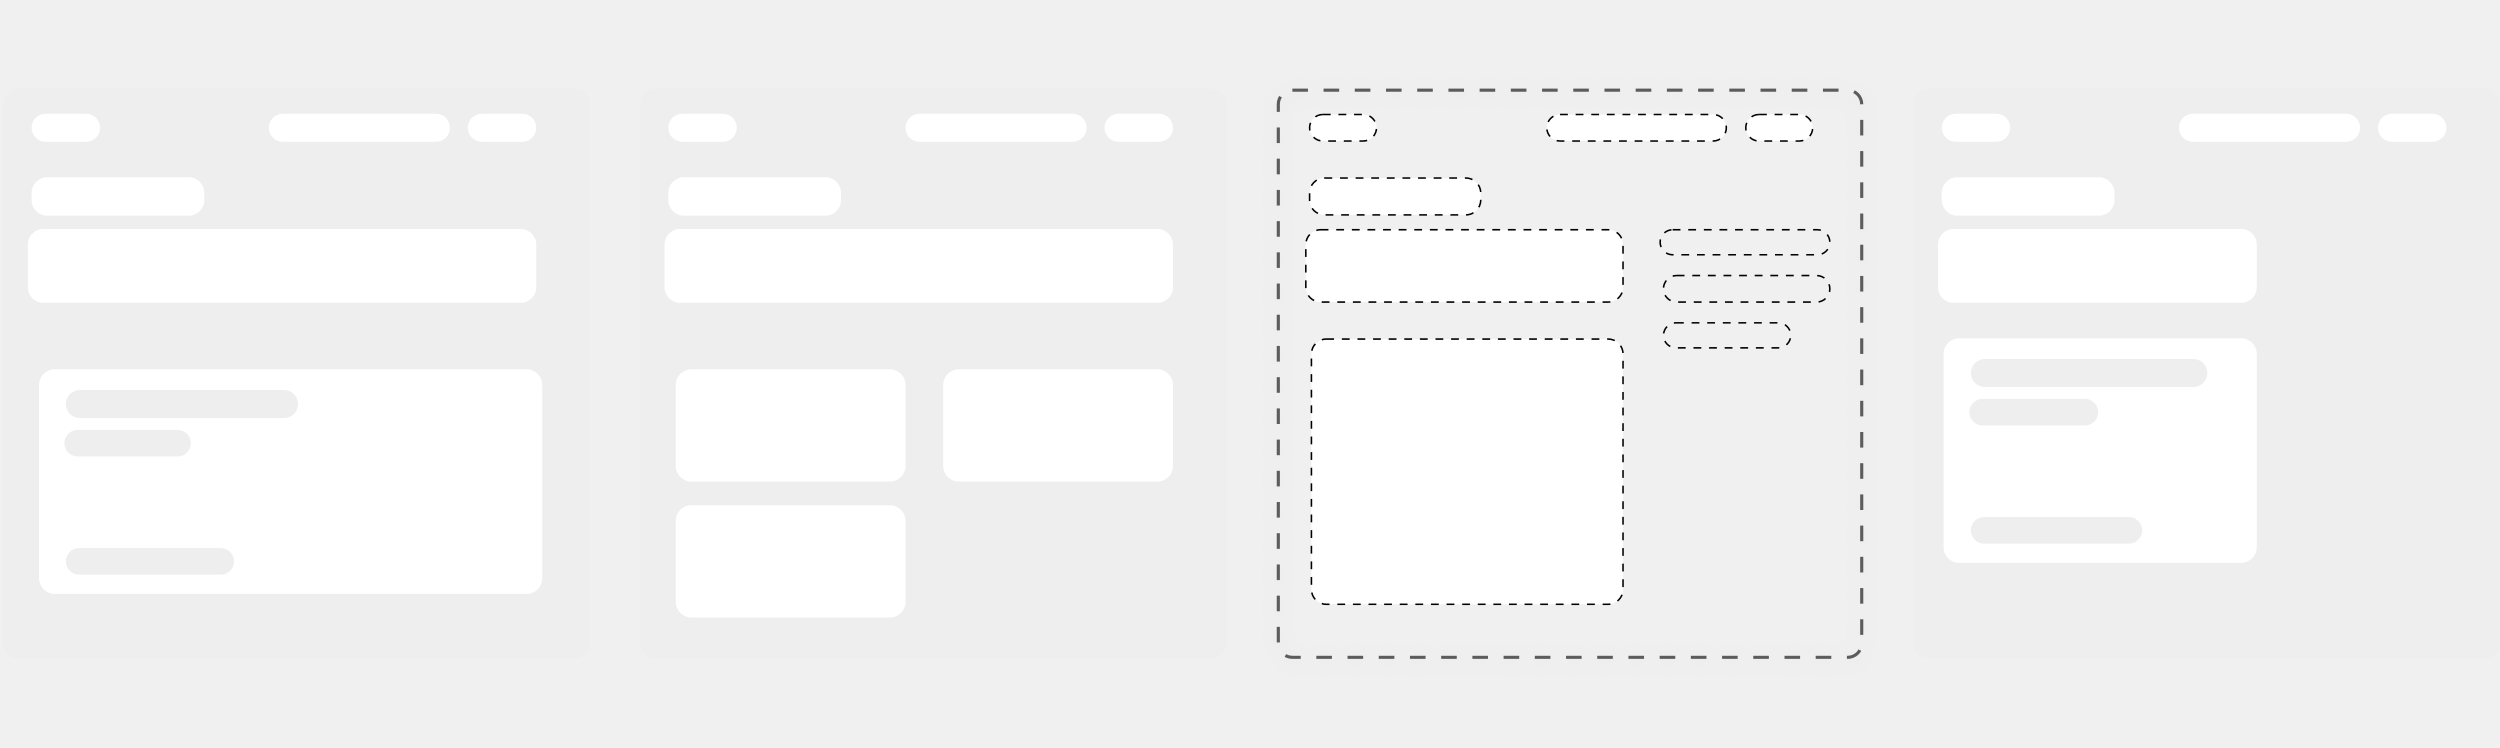
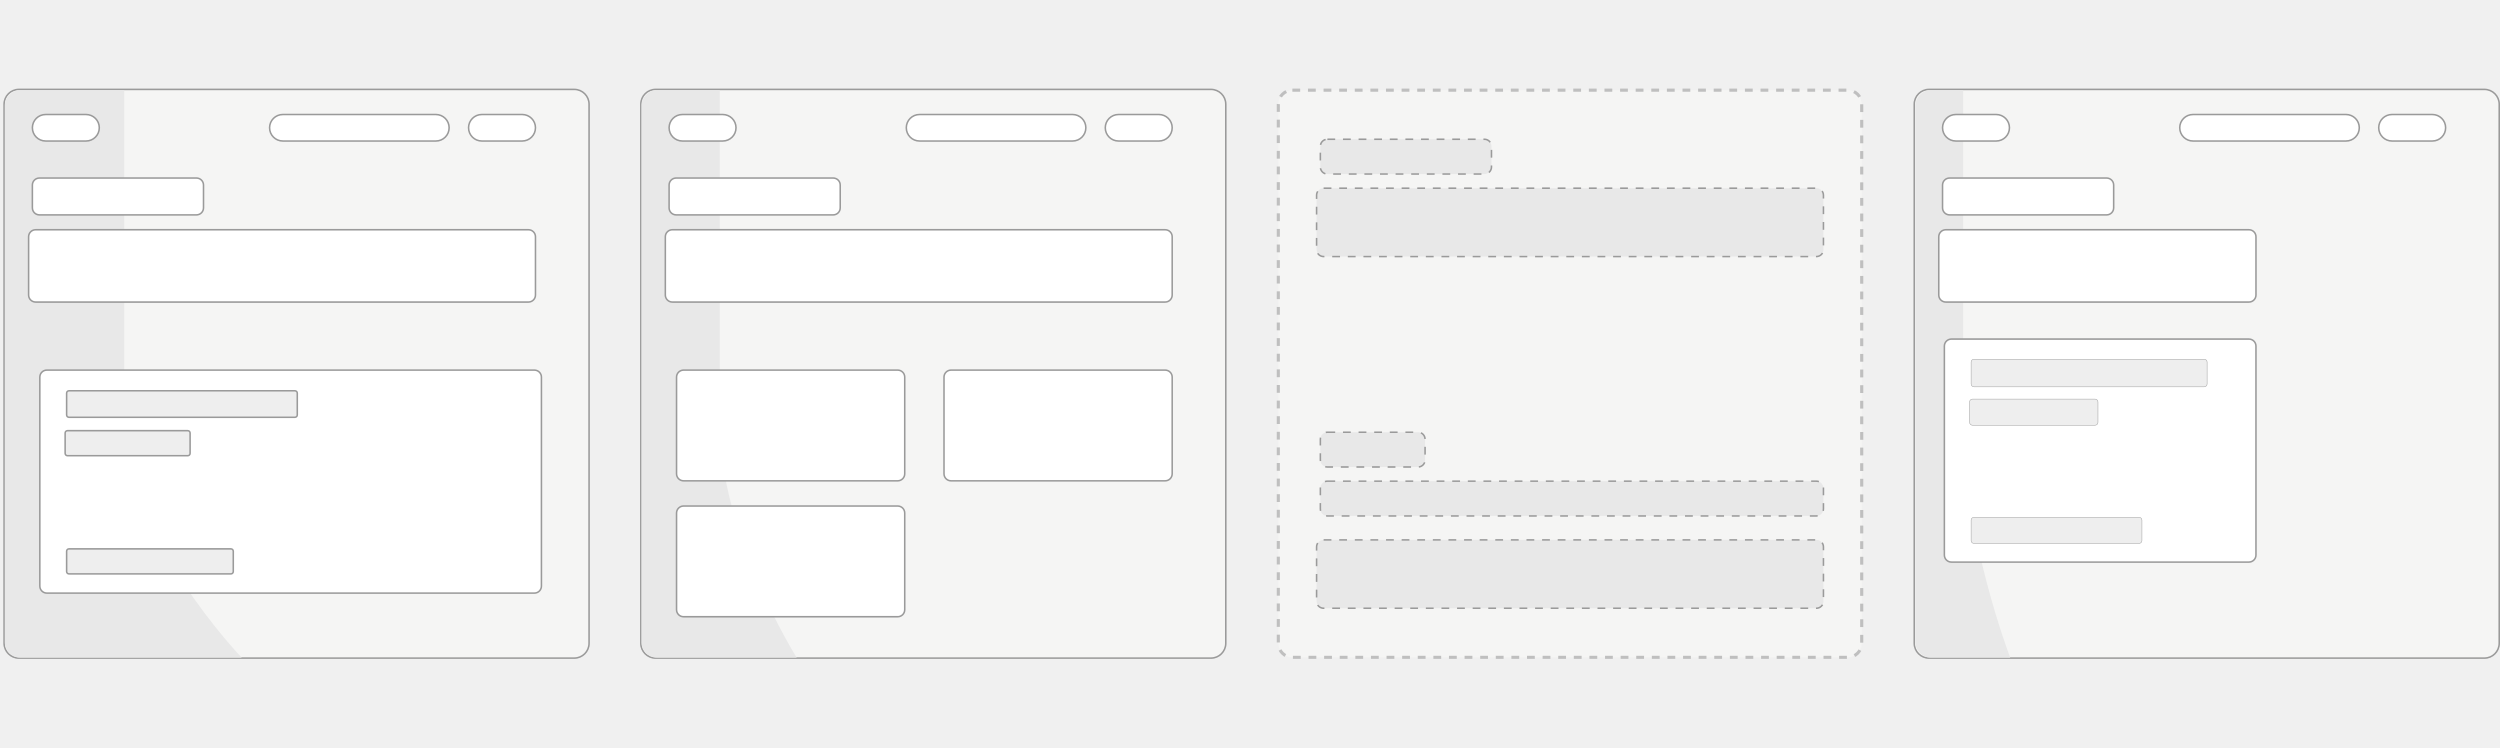
<svg xmlns="http://www.w3.org/2000/svg" width="1602" height="479" viewBox="0 0 1602 479" fill="none">
-   <g filter="url(#filter0_d)">
-     <rect x="819.143" y="57.782" width="373.848" height="363.436" rx="9" stroke="#5C5C5C" stroke-width="2" stroke-dasharray="10 10" />
-   </g>
-   <rect x="2.125" y="56.782" width="375.848" height="365.436" rx="10" fill="#EEEEEE" />
-   <rect x="172.242" y="72.876" width="116.062" height="17.988" rx="8.994" fill="white" />
-   <rect x="20.249" y="72.876" width="43.881" height="17.988" rx="8.994" fill="white" />
-   <rect x="299.75" y="72.876" width="43.881" height="17.988" rx="8.994" fill="white" />
-   <rect x="17.83" y="146.72" width="325.801" height="47.336" rx="10" fill="white" />
-   <rect x="25.019" y="236.66" width="322.428" height="143.902" rx="10" fill="white" />
-   <rect x="42.19" y="249.914" width="148.813" height="17.988" rx="8.994" fill="#EEEEEE" />
-   <rect x="41.236" y="275.476" width="81.084" height="17.041" rx="8.521" fill="#EEEEEE" />
-   <rect x="42.19" y="351.214" width="107.794" height="17.041" rx="8.521" fill="#EEEEEE" />
-   <rect x="20.249" y="113.585" width="110.656" height="24.615" rx="10" fill="white" />
-   <rect x="410.134" y="56.782" width="375.848" height="365.436" rx="10" fill="#EEEEEE" />
-   <rect x="580.25" y="72.876" width="116.062" height="17.988" rx="8.994" fill="white" />
-   <rect x="428.258" y="72.876" width="43.881" height="17.988" rx="8.994" fill="white" />
-   <rect x="707.759" y="72.876" width="43.881" height="17.988" rx="8.994" fill="white" />
-   <rect x="425.839" y="146.72" width="325.801" height="47.336" rx="10" fill="white" />
-   <rect x="433.028" y="236.66" width="147.223" height="71.951" rx="10" fill="white" />
-   <rect x="433.028" y="323.759" width="147.223" height="71.951" rx="10" fill="white" />
-   <rect x="604.418" y="236.66" width="147.223" height="71.951" rx="10" fill="white" />
-   <rect x="428.258" y="113.585" width="110.656" height="24.615" rx="10" fill="white" />
-   <rect x="1226.15" y="56.782" width="375.848" height="365.436" rx="10" fill="#EEEEEE" />
-   <rect x="1396.27" y="72.876" width="116.062" height="17.988" rx="8.994" fill="white" />
-   <rect x="991.179" y="73.376" width="115.062" height="16.988" rx="8.494" fill="white" stroke="black" stroke-dasharray="5 5" />
-   <rect x="1244.28" y="72.876" width="43.881" height="17.988" rx="8.994" fill="white" />
-   <rect x="839.187" y="73.376" width="42.881" height="16.988" rx="8.494" fill="white" stroke="black" stroke-dasharray="5 5" />
-   <rect x="1523.78" y="72.876" width="43.881" height="17.988" rx="8.994" fill="white" />
-   <rect x="1118.69" y="73.376" width="42.881" height="16.988" rx="8.494" fill="white" stroke="black" stroke-dasharray="5 5" />
-   <rect x="1241.86" y="146.72" width="204.264" height="47.336" rx="10" fill="white" />
-   <rect x="836.768" y="147.22" width="203.264" height="46.336" rx="9.5" fill="white" stroke="black" stroke-dasharray="5 5" />
-   <rect x="1245.45" y="216.779" width="200.67" height="143.902" rx="10" fill="white" />
-   <rect x="840.362" y="217.279" width="199.67" height="169.949" rx="9.5" fill="white" stroke="black" stroke-dasharray="5 5" />
-   <rect x="1262.94" y="230.032" width="151.527" height="17.988" rx="8.994" fill="#EEEEEE" />
-   <rect x="1065.93" y="176.569" width="106.636" height="16.988" rx="8.494" stroke="black" stroke-dasharray="5 5" />
-   <rect x="1261.96" y="255.594" width="82.563" height="17.041" rx="8.521" fill="#EEEEEE" />
-   <rect x="1065.96" y="206.864" width="81.563" height="16.041" rx="8.021" stroke="black" stroke-dasharray="5 5" />
-   <rect x="1262.94" y="331.332" width="109.76" height="17.041" rx="8.521" fill="#EEEEEE" />
-   <rect x="1063.81" y="147.22" width="108.76" height="16.041" rx="8.021" stroke="black" stroke-dasharray="5 5" />
-   <rect x="1244.28" y="113.585" width="110.656" height="24.615" rx="10" fill="white" />
-   <rect x="839.187" y="114.085" width="109.656" height="23.615" rx="9.5" fill="white" stroke="black" stroke-dasharray="5 5" />
-   <defs>
-     <filter id="filter0_d" x="805.143" y="45.782" width="401.848" height="391.436" filterUnits="userSpaceOnUse" color-interpolation-filters="sRGB">
-       <feFlood flood-opacity="0" result="BackgroundImageFix" />
-       <feColorMatrix in="SourceAlpha" type="matrix" values="0 0 0 0 0 0 0 0 0 0 0 0 0 0 0 0 0 0 127 0" />
-       <feOffset dy="2" />
-       <feGaussianBlur stdDeviation="6.5" />
-       <feColorMatrix type="matrix" values="0 0 0 0 0 0 0 0 0 0 0 0 0 0 0 0 0 0 0.07 0" />
-       <feBlend mode="normal" in2="BackgroundImageFix" result="effect1_dropShadow" />
-       <feBlend mode="normal" in="SourceGraphic" in2="effect1_dropShadow" result="shape" />
-     </filter>
-   </defs>
+   <rect x="1226.65" y="57.282" width="374.848" height="364.436" rx="9.5" fill="#F5F5F4" stroke="#9A9A9A" />
+   <rect x="410.634" y="57.282" width="374.848" height="364.436" rx="9.5" fill="#F5F5F4" stroke="#9A9A9A" />
+   <rect x="819.143" y="57.782" width="373.848" height="363.436" rx="9" fill="#F5F5F4" stroke="#BFBFBF" stroke-width="2" stroke-dasharray="5 5" />
+   <rect x="2.625" y="57.282" width="374.848" height="364.436" rx="9.5" fill="#F5F5F4" stroke="#9A9A9A" />
+   <path d="M3.106 67.769C3.106 62.246 7.583 57.769 13.106 57.769H79.587C79.587 57.769 79.587 199.372 79.587 270.077C79.587 343.278 154.921 421.44 154.921 421.44H13.106C7.583 421.44 3.106 416.963 3.106 411.44V67.769Z" fill="#E8E8E8" />
+   <path d="M411.12 67.769C411.12 62.246 415.598 57.769 421.12 57.769H461.208C461.208 57.769 461.208 199.372 461.208 270.077C461.208 343.278 510.544 421.44 510.544 421.44H421.12C415.598 421.44 411.12 416.963 411.12 411.44V67.769Z" fill="#E8E8E8" />
+   <path d="M1227.41 67.769C1227.41 62.246 1231.89 57.769 1237.41 57.769H1258.01C1258.01 57.769 1258.01 199.372 1258.01 270.077C1258.01 343.278 1288.16 421.44 1288.16 421.44H1237.41C1231.89 421.44 1227.41 416.963 1227.41 411.44V67.769Z" fill="#E8E8E8" />
+   <rect x="172.742" y="73.376" width="115.062" height="16.988" rx="8.494" fill="white" stroke="#9A9A9A" />
+   <rect x="20.749" y="73.376" width="42.881" height="16.988" rx="8.494" fill="white" stroke="#9A9A9A" />
+   <rect x="300.25" y="73.376" width="42.881" height="16.988" rx="8.494" fill="white" stroke="#9A9A9A" />
+   <rect x="18.33" y="147.22" width="324.801" height="46.336" rx="4.5" fill="white" stroke="#9A9A9A" />
+   <rect x="25.519" y="237.16" width="321.428" height="142.902" rx="4.5" fill="white" stroke="#9A9A9A" />
+   <rect x="42.69" y="250.414" width="147.813" height="16.988" rx="1.5" fill="#EEEEEE" stroke="#9A9A9A" />
+   <rect x="41.736" y="275.976" width="80.084" height="16.041" rx="1.5" fill="#EEEEEE" stroke="#9A9A9A" />
+   <rect x="42.69" y="351.714" width="106.794" height="16.041" rx="1.5" fill="#EEEEEE" stroke="#9A9A9A" />
+   <rect x="20.749" y="114.085" width="109.656" height="23.615" rx="4.5" fill="white" stroke="#9A9A9A" />
+   <rect x="580.75" y="73.376" width="115.062" height="16.988" rx="8.494" fill="white" stroke="#9A9A9A" />
+   <rect x="428.758" y="73.376" width="42.881" height="16.988" rx="8.494" fill="white" stroke="#9A9A9A" />
+   <rect x="708.259" y="73.376" width="42.881" height="16.988" rx="8.494" fill="white" stroke="#9A9A9A" />
+   <rect x="426.339" y="147.22" width="324.801" height="46.336" rx="4.5" fill="white" stroke="#9A9A9A" />
+   <rect x="843.666" y="120.596" width="324.801" height="43.804" rx="4.5" fill="#E8E8E8" stroke="#9A9A9A" stroke-dasharray="5 5" />
+   <rect x="843.666" y="345.962" width="324.801" height="43.804" rx="4.5" fill="#E8E8E8" stroke="#9A9A9A" stroke-dasharray="5 5" />
+   <rect x="433.528" y="237.16" width="146.223" height="70.951" rx="4.5" fill="white" stroke="#9A9A9A" />
+   <rect x="433.528" y="324.259" width="146.223" height="70.951" rx="4.5" fill="white" stroke="#9A9A9A" />
+   <rect x="604.918" y="237.16" width="146.223" height="70.951" rx="4.5" fill="white" stroke="#9A9A9A" />
+   <rect x="428.758" y="114.085" width="109.656" height="23.615" rx="4.5" fill="white" stroke="#9A9A9A" />
+   <rect x="846.085" y="89.234" width="109.656" height="22.298" rx="4.5" fill="#E8E8E8" stroke="#9A9A9A" stroke-dasharray="5 5" />
+   <rect x="846.085" y="308.327" width="322.382" height="22.298" rx="4.5" fill="#E8E8E8" stroke="#9A9A9A" stroke-dasharray="5 5" />
+   <rect x="846.085" y="276.964" width="67.103" height="22.298" rx="4.5" fill="#E8E8E8" stroke="#9A9A9A" stroke-dasharray="5 5" />
+   <rect x="1396.77" y="73.376" width="115.062" height="16.988" rx="8.494" fill="white" stroke="#9A9A9A" />
+   <rect x="1244.78" y="73.376" width="42.881" height="16.988" rx="8.494" fill="white" stroke="#9A9A9A" />
+   <rect x="1524.28" y="73.376" width="42.881" height="16.988" rx="8.494" fill="white" stroke="#9A9A9A" />
+   <rect x="1242.36" y="147.22" width="203.264" height="46.336" rx="4.5" fill="white" stroke="#9A9A9A" />
+   <rect x="1245.95" y="217.279" width="199.67" height="142.902" rx="4.5" fill="white" stroke="#9A9A9A" />
+   <rect x="1263.09" y="230.182" width="151.227" height="17.688" rx="1.85" fill="#EEEEEE" stroke="#9A9A9A" stroke-width="0.3" />
+   <rect x="1262.11" y="255.744" width="82.263" height="16.741" rx="1.85" fill="#EEEEEE" stroke="#9A9A9A" stroke-width="0.3" />
+   <rect x="1263.09" y="331.482" width="109.46" height="16.741" rx="1.85" fill="#EEEEEE" stroke="#9A9A9A" stroke-width="0.3" />
+   <rect x="1244.78" y="114.085" width="109.656" height="23.615" rx="4.5" fill="white" stroke="#9A9A9A" />
</svg>
